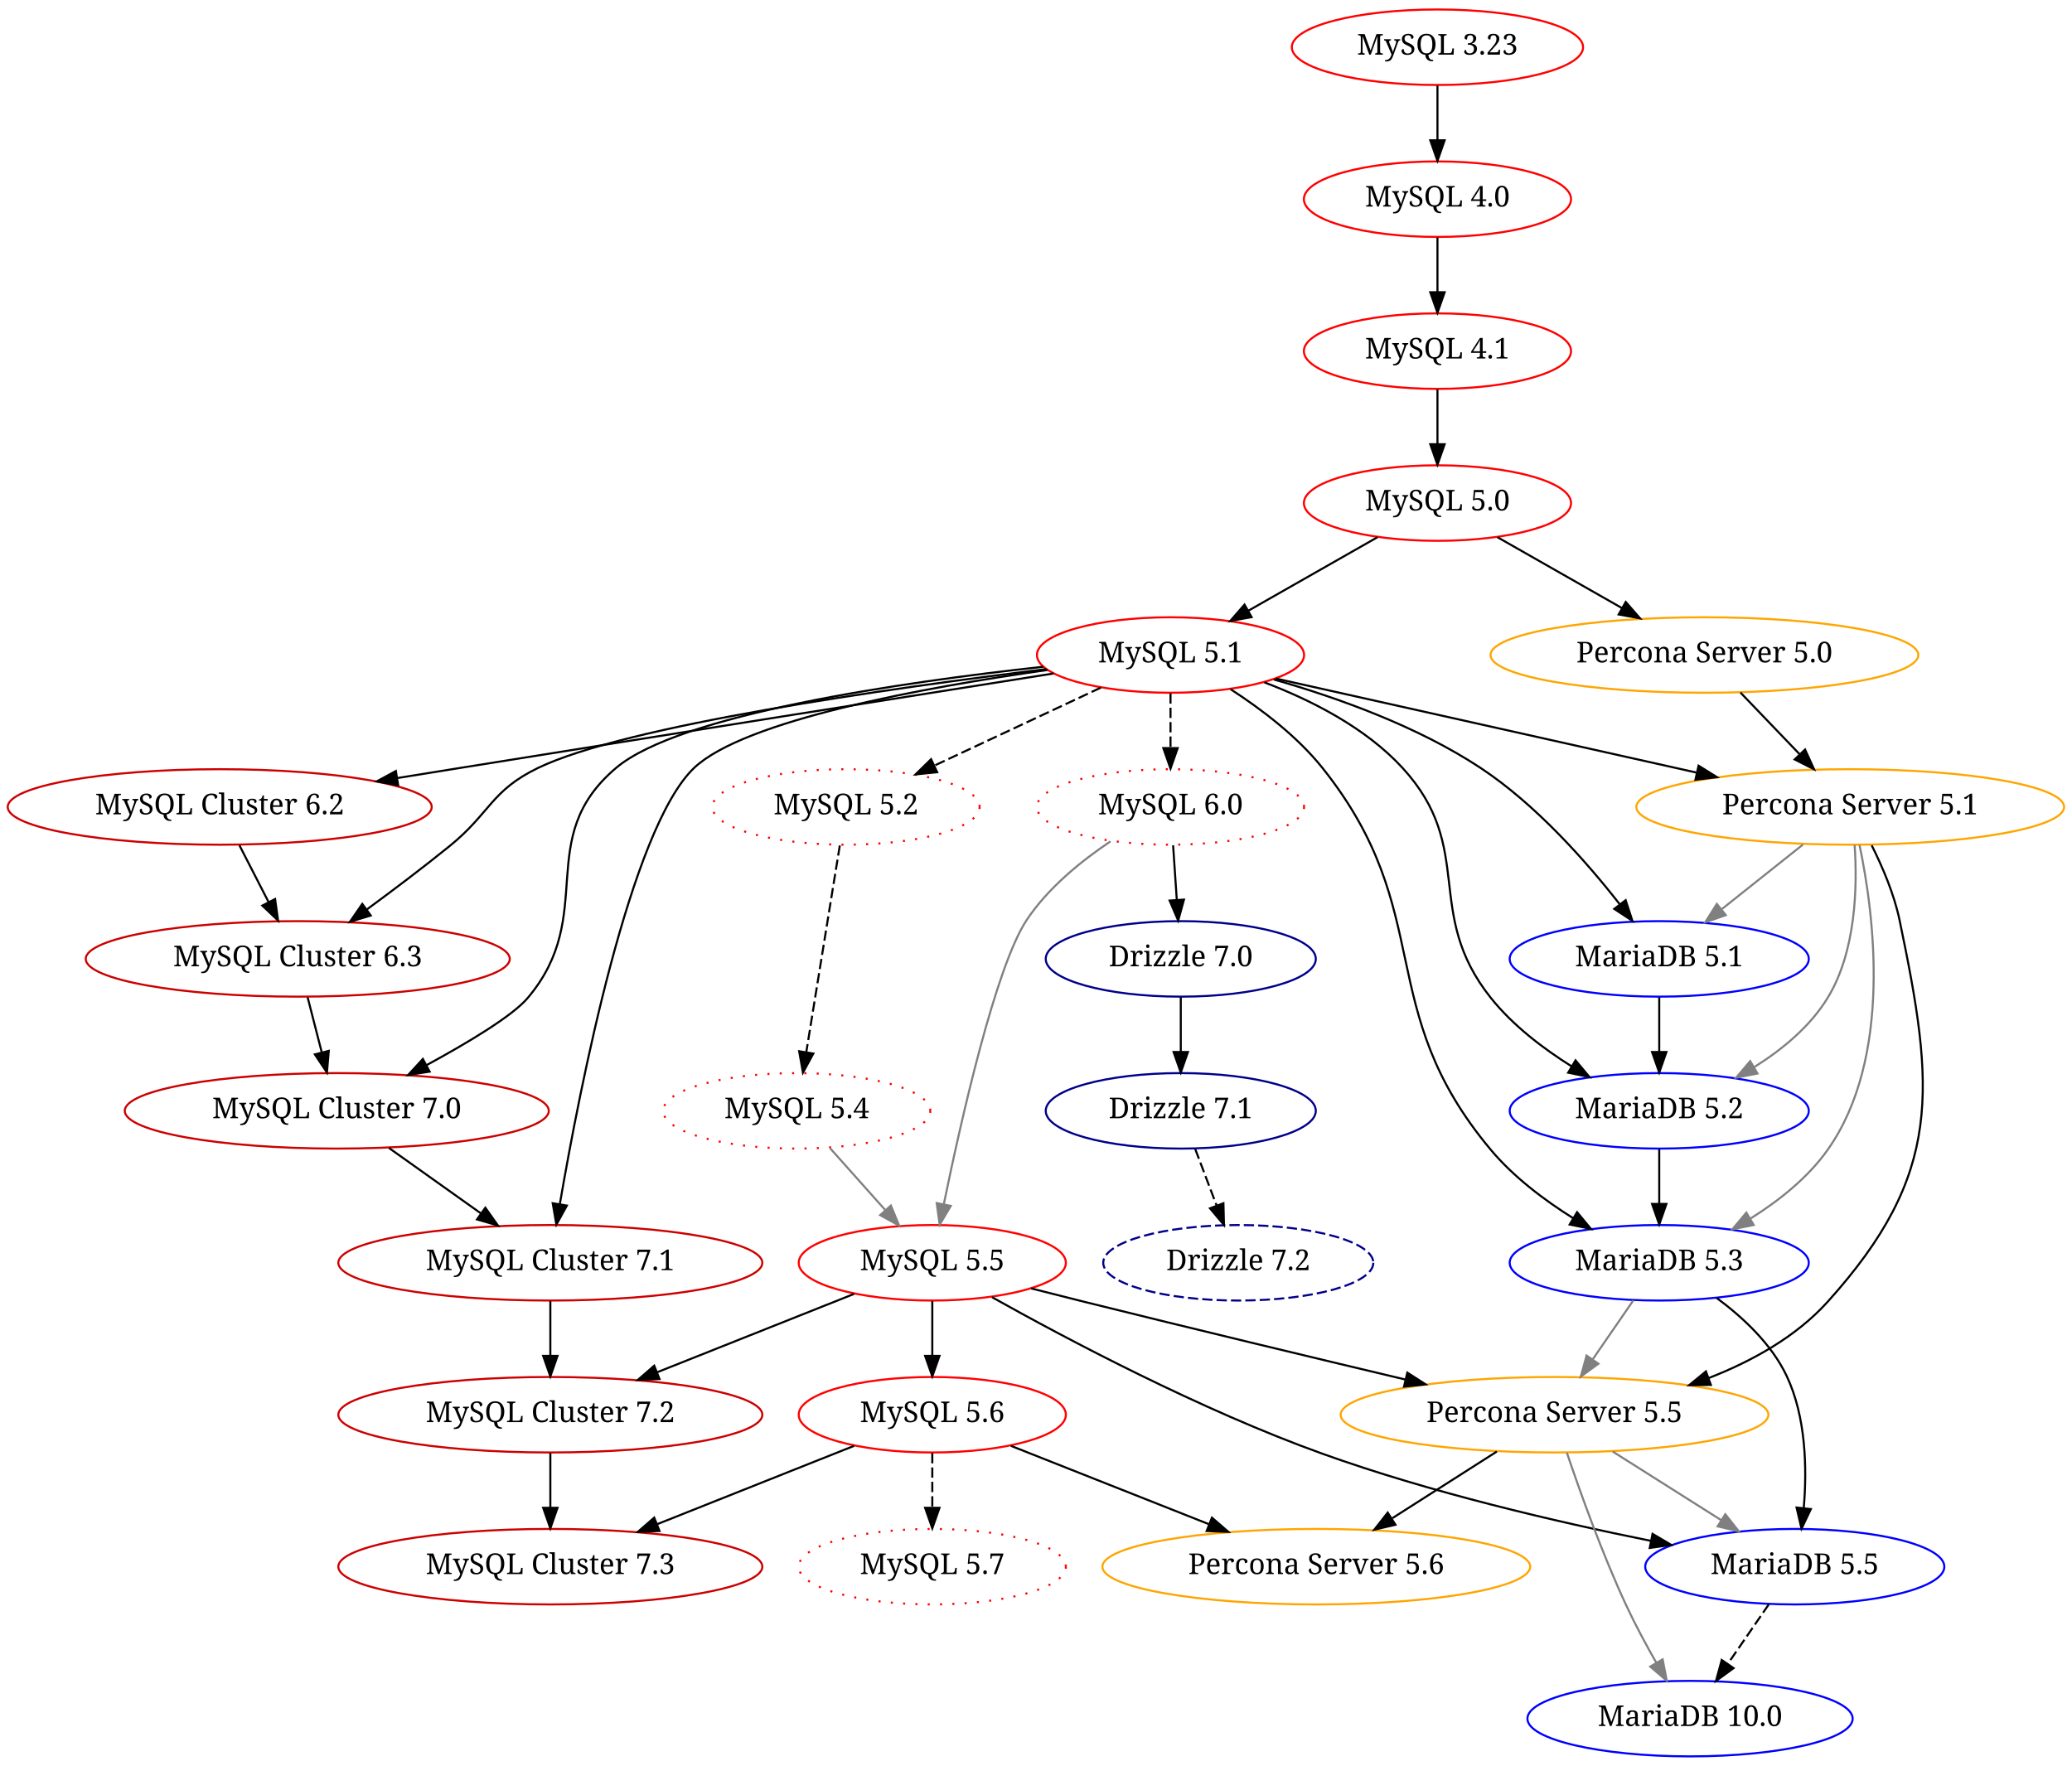
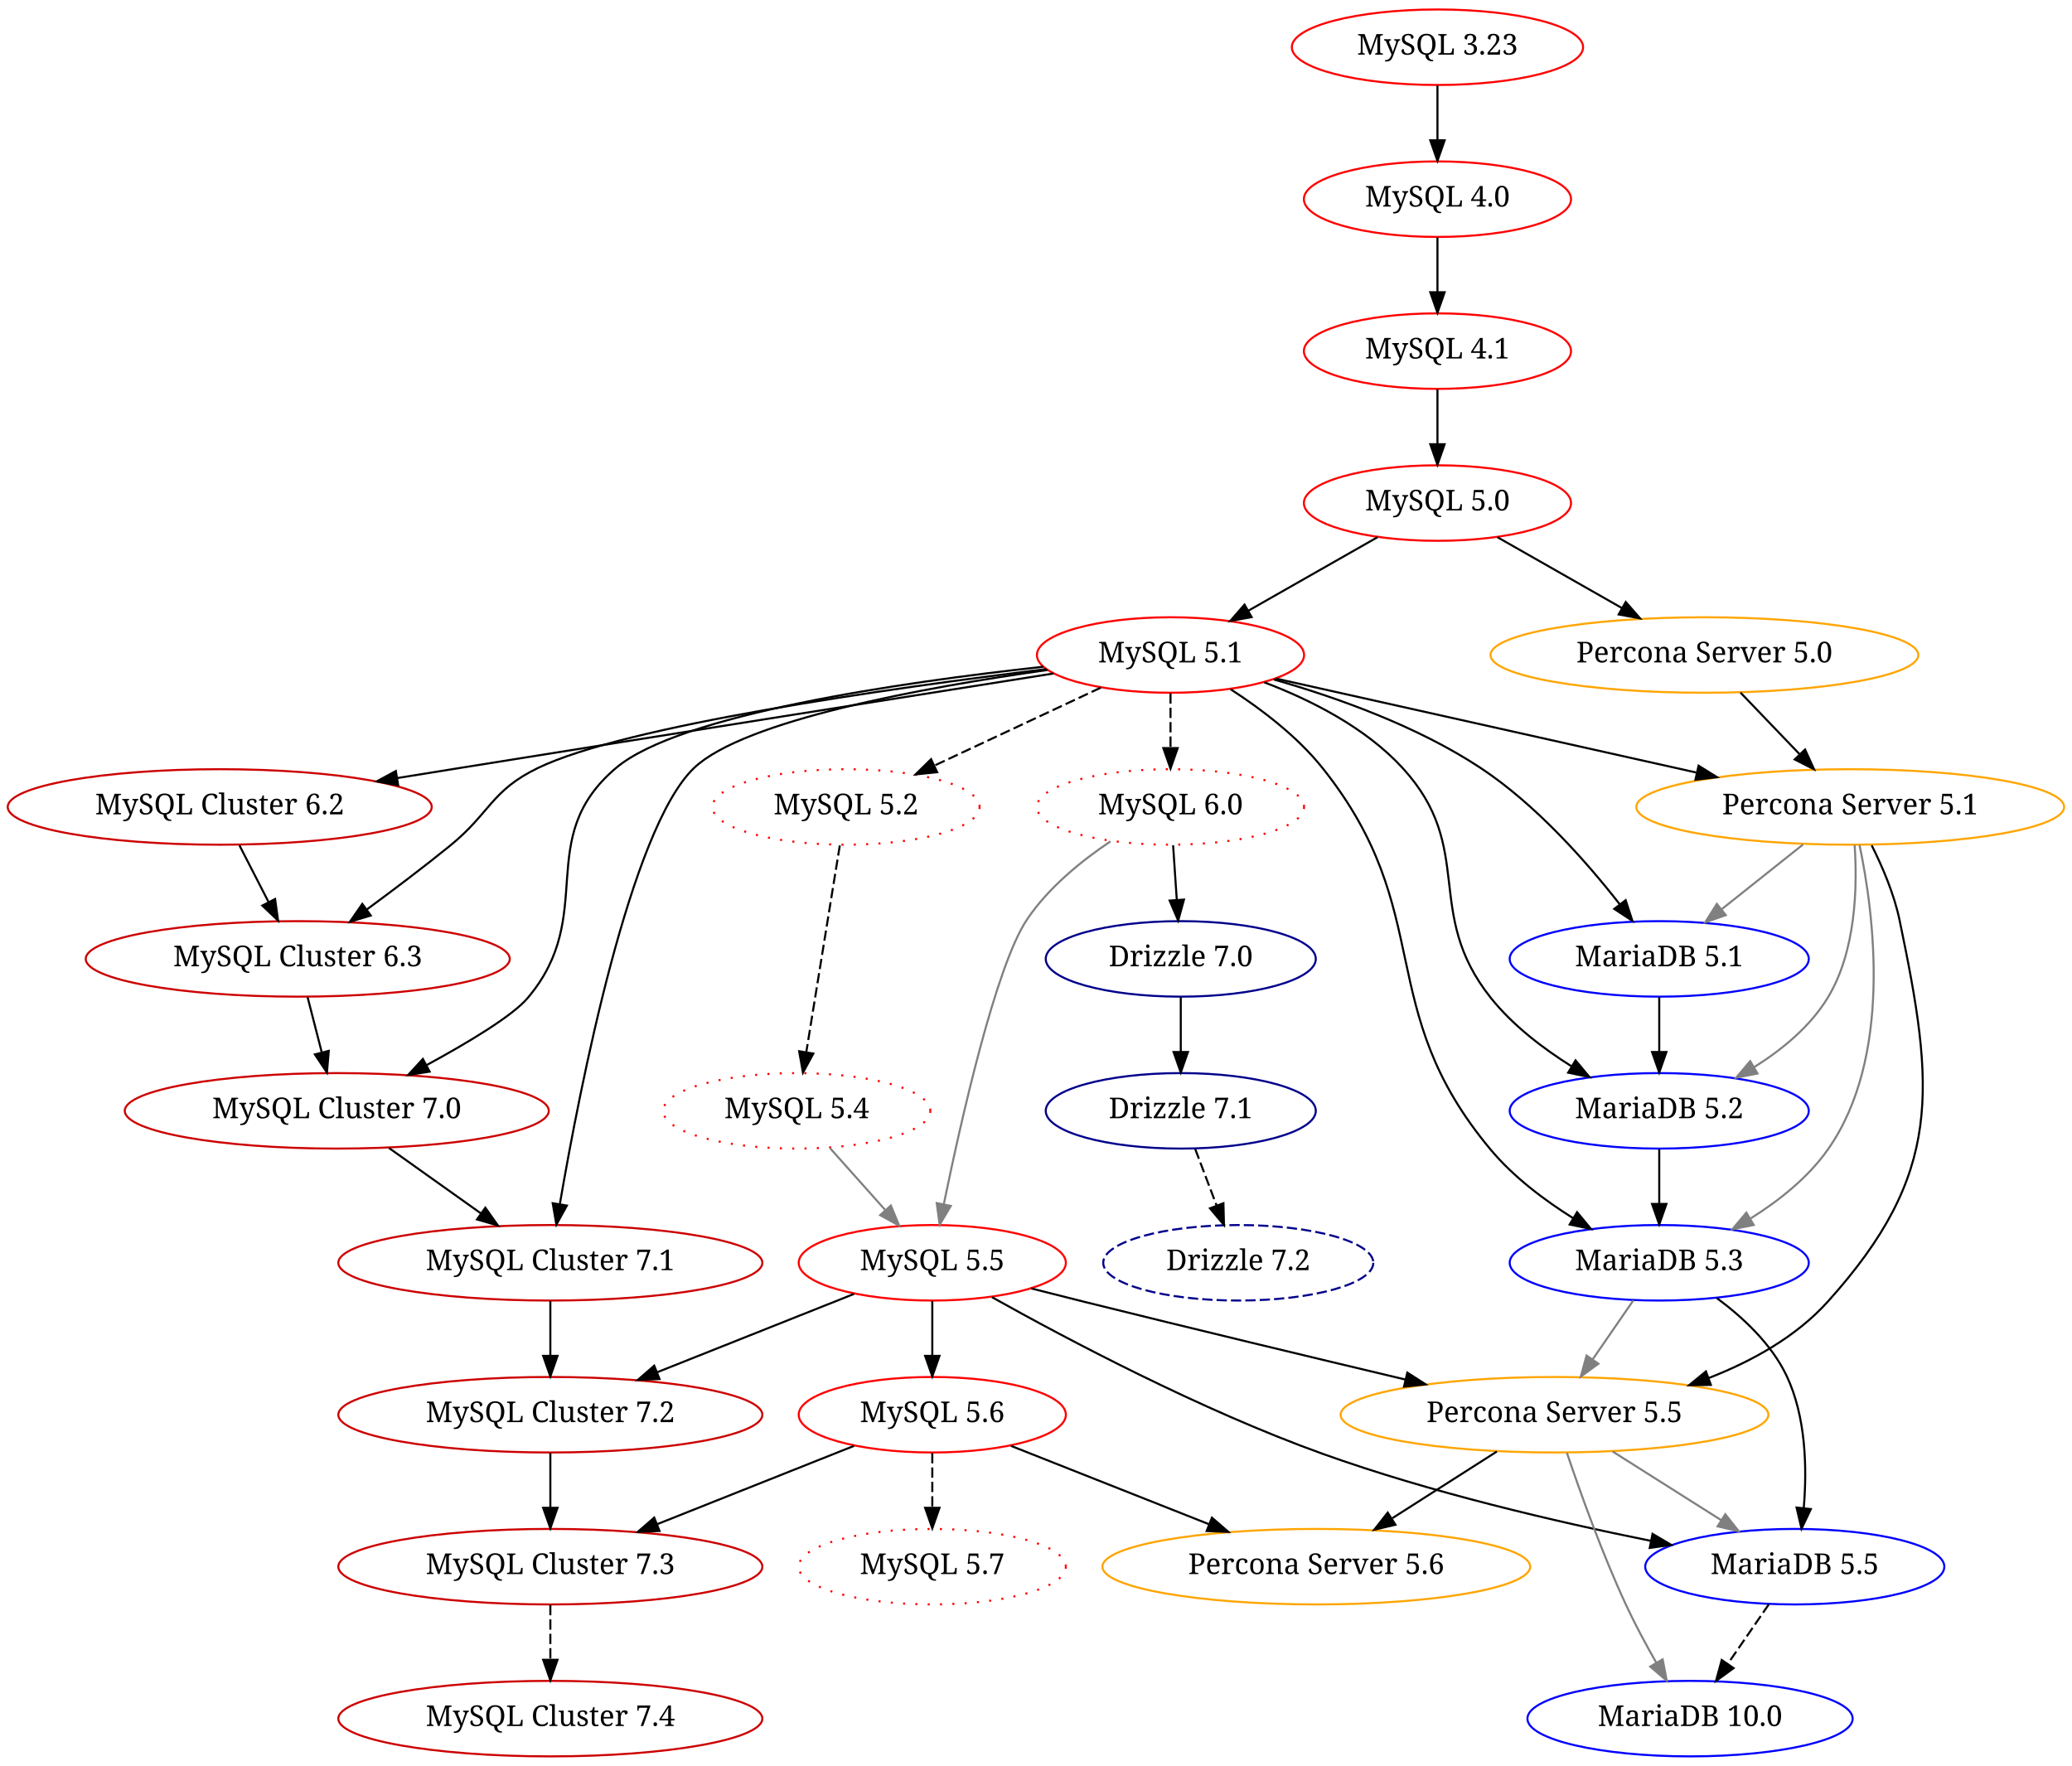
<svg xmlns="http://www.w3.org/2000/svg" width="1009pt" height="860pt" viewBox="0.00 0.00 1009.00 860.00">
  <g id="graph1" class="graph" transform="scale(1 1) rotate(0) translate(4 856)">
    <polygon fill="white" stroke="white" points="-4,5 -4,-856 1006,-856 1006,5 -4,5" />
    <g id="node1" class="node">
      <ellipse fill="none" stroke="red" cx="696" cy="-833" rx="70.918" ry="18.385" />
      <text text-anchor="middle" x="696" y="-829.4" font-family="Times Roman,serif" font-size="14.00">MySQL 3.23</text>
    </g>
    <g id="node2" class="node">
      <ellipse fill="none" stroke="red" cx="696" cy="-759" rx="65.054" ry="18.385" />
      <text text-anchor="middle" x="696" y="-755.4" font-family="Times Roman,serif" font-size="14.00">MySQL 4.0</text>
    </g>
    <g id="edge2" class="edge">
      <path fill="none" stroke="black" d="M696,-814.327C696,-806.264 696,-796.648 696,-787.711" />
      <polygon fill="black" stroke="black" points="699.5,-787.667 696,-777.667 692.5,-787.667 699.5,-787.667" />
    </g>
    <g id="node3" class="node">
      <ellipse fill="none" stroke="red" cx="696" cy="-685" rx="65.054" ry="18.385" />
      <text text-anchor="middle" x="696" y="-681.4" font-family="Times Roman,serif" font-size="14.00">MySQL 4.1</text>
    </g>
    <g id="edge4" class="edge">
      <path fill="none" stroke="black" d="M696,-740.327C696,-732.264 696,-722.648 696,-713.711" />
      <polygon fill="black" stroke="black" points="699.5,-713.667 696,-703.667 692.5,-713.667 699.5,-713.667" />
    </g>
    <g id="node4" class="node">
      <ellipse fill="none" stroke="red" cx="696" cy="-611" rx="65.054" ry="18.385" />
      <text text-anchor="middle" x="696" y="-607.4" font-family="Times Roman,serif" font-size="14.00">MySQL 5.0</text>
    </g>
    <g id="edge6" class="edge">
      <path fill="none" stroke="black" d="M696,-666.327C696,-658.264 696,-648.648 696,-639.711" />
      <polygon fill="black" stroke="black" points="699.5,-639.667 696,-629.667 692.5,-639.667 699.5,-639.667" />
    </g>
    <g id="node5" class="node">
      <ellipse fill="none" stroke="red" cx="566" cy="-537" rx="65.054" ry="18.385" />
      <text text-anchor="middle" x="566" y="-533.4" font-family="Times Roman,serif" font-size="14.00">MySQL 5.1</text>
    </g>
    <g id="edge8" class="edge">
      <path fill="none" stroke="black" d="M666.825,-594.393C648.259,-583.824 624.021,-570.028 603.963,-558.61" />
      <polygon fill="black" stroke="black" points="605.499,-555.457 595.077,-553.552 602.036,-561.54 605.499,-555.457" />
    </g>
-     <g id="node60" class="node">
+     <g id="node62" class="node">
      <ellipse fill="none" stroke="orange" cx="826" cy="-537" rx="104.151" ry="18.385" />
      <text text-anchor="middle" x="826" y="-533.4" font-family="Times Roman,serif" font-size="14.00">Percona Server 5.0</text>
    </g>
-     <g id="edge72" class="edge">
+     <g id="edge74" class="edge">
      <path fill="none" stroke="black" d="M725.175,-594.393C743.092,-584.194 766.291,-570.988 785.918,-559.816" />
      <polygon fill="black" stroke="black" points="787.693,-562.833 794.652,-554.844 784.23,-556.749 787.693,-562.833" />
    </g>
    <g id="node15" class="node">
      <ellipse fill="none" stroke="red" stroke-dasharray="1,5" cx="566" cy="-463" rx="65.054" ry="18.385" />
      <text text-anchor="middle" x="566" y="-459.4" font-family="Times Roman,serif" font-size="14.00">MySQL 6.0</text>
    </g>
    <g id="edge18" class="edge">
      <path fill="none" stroke="black" stroke-dasharray="5,2" d="M566,-518.327C566,-510.264 566,-500.648 566,-491.711" />
      <polygon fill="black" stroke="black" points="569.5,-491.667 566,-481.667 562.5,-491.667 569.5,-491.667" />
    </g>
    <g id="node17" class="node">
      <ellipse fill="none" stroke="red" stroke-dasharray="1,5" cx="408" cy="-463" rx="65.054" ry="18.385" />
      <text text-anchor="middle" x="408" y="-459.4" font-family="Times Roman,serif" font-size="14.00">MySQL 5.2</text>
    </g>
    <g id="edge16" class="edge">
      <path fill="none" stroke="black" stroke-dasharray="5,2" d="M532.105,-521.125C508.362,-510.005 476.445,-495.057 450.925,-483.104" />
      <polygon fill="black" stroke="black" points="452.379,-479.92 441.839,-478.849 449.41,-486.26 452.379,-479.92" />
    </g>
    <g id="node23" class="node">
      <ellipse fill="none" stroke="#cd0000" cx="103" cy="-463" rx="103.238" ry="18.385" />
      <text text-anchor="middle" x="103" y="-459.4" font-family="Times Roman,serif" font-size="14.00">MySQL Cluster 6.2</text>
    </g>
    <g id="edge24" class="edge">
      <path fill="none" stroke="black" d="M509.051,-528.007C440.471,-517.164 321.79,-498.355 220,-482 210.171,-480.421 199.879,-478.76 189.65,-477.105" />
      <polygon fill="black" stroke="black" points="189.892,-473.598 179.461,-475.455 188.773,-480.508 189.892,-473.598" />
    </g>
    <g id="node24" class="node">
      <ellipse fill="none" stroke="#cd0000" cx="141" cy="-389" rx="103.238" ry="18.385" />
      <text text-anchor="middle" x="141" y="-385.4" font-family="Times Roman,serif" font-size="14.00">MySQL Cluster 6.3</text>
    </g>
    <g id="edge26" class="edge">
      <path fill="none" stroke="black" d="M505.531,-530.137C428.642,-520.738 300.731,-502.653 258,-482 235.037,-470.901 234.808,-460.066 215,-444 202.048,-433.495 187.383,-422.432 174.544,-413.004" />
      <polygon fill="black" stroke="black" points="176.548,-410.134 166.406,-407.067 172.422,-415.789 176.548,-410.134" />
    </g>
    <g id="node25" class="node">
      <ellipse fill="none" stroke="#cd0000" cx="160" cy="-315" rx="103.238" ry="18.385" />
      <text text-anchor="middle" x="160" y="-311.4" font-family="Times Roman,serif" font-size="14.00">MySQL Cluster 7.0</text>
    </g>
    <g id="edge30" class="edge">
      <path fill="none" stroke="black" d="M504.024,-531.278C434.317,-523.677 326.804,-508.082 296,-482 255.307,-447.545 287.417,-410.725 253,-370 245.617,-361.264 224.163,-348.37 203.72,-337.262" />
      <polygon fill="black" stroke="black" points="205.228,-334.099 194.759,-332.467 201.925,-340.271 205.228,-334.099" />
    </g>
    <g id="node26" class="node">
      <ellipse fill="none" stroke="#cd0000" cx="264" cy="-241" rx="103.238" ry="18.385" />
      <text text-anchor="middle" x="264" y="-237.4" font-family="Times Roman,serif" font-size="14.00">MySQL Cluster 7.1</text>
    </g>
    <g id="edge34" class="edge">
      <path fill="none" stroke="black" d="M506.07,-529.704C445.815,-521.192 358.443,-505.252 334,-482 303.084,-452.589 278.497,-327.094 268.654,-269.769" />
      <polygon fill="black" stroke="black" points="272.05,-268.858 266.937,-259.579 265.147,-270.021 272.05,-268.858" />
    </g>
-     <g id="node40" class="node">
+     <g id="node42" class="node">
      <ellipse fill="none" stroke="blue" cx="804" cy="-389" rx="72.832" ry="18.385" />
      <text text-anchor="middle" x="804" y="-385.4" font-family="Times Roman,serif" font-size="14.00">MariaDB 5.1</text>
    </g>
-     <g id="edge46" class="edge">
+     <g id="edge48" class="edge">
      <path fill="none" stroke="black" d="M616.337,-525.081C647.09,-516.294 686.276,-502.306 717,-482 744.073,-464.107 768.701,-436.16 784.788,-415.57" />
      <polygon fill="black" stroke="black" points="787.645,-417.595 790.935,-407.524 782.083,-413.346 787.645,-417.595" />
    </g>
-     <g id="node41" class="node">
+     <g id="node43" class="node">
      <ellipse fill="none" stroke="blue" cx="804" cy="-315" rx="72.832" ry="18.385" />
      <text text-anchor="middle" x="804" y="-311.4" font-family="Times Roman,serif" font-size="14.00">MariaDB 5.2</text>
    </g>
-     <g id="edge50" class="edge">
+     <g id="edge52" class="edge">
      <path fill="none" stroke="black" d="M611.681,-523.693C634.501,-515.028 661.008,-501.617 679,-482 715.04,-442.704 688.752,-411.685 722,-370 732.622,-356.683 747.354,-345.417 761.404,-336.616" />
      <polygon fill="black" stroke="black" points="763.238,-339.598 770.021,-331.459 759.643,-333.591 763.238,-339.598" />
    </g>
-     <g id="node42" class="node">
+     <g id="node44" class="node">
      <ellipse fill="none" stroke="blue" cx="804" cy="-241" rx="72.832" ry="18.385" />
      <text text-anchor="middle" x="804" y="-237.4" font-family="Times Roman,serif" font-size="14.00">MariaDB 5.3</text>
    </g>
-     <g id="edge56" class="edge">
+     <g id="edge58" class="edge">
      <path fill="none" stroke="black" d="M595.224,-520.352C610.158,-510.688 627.721,-497.39 640,-482 696.345,-411.38 663.965,-365.238 722,-296 733.034,-282.836 747.993,-271.551 762.114,-262.691" />
      <polygon fill="black" stroke="black" points="763.991,-265.646 770.756,-257.492 760.383,-259.648 763.991,-265.646" />
    </g>
-     <g id="node46" class="node">
+     <g id="node48" class="node">
      <ellipse fill="none" stroke="orange" cx="897" cy="-463" rx="104.151" ry="18.385" />
      <text text-anchor="middle" x="897" y="-459.4" font-family="Times Roman,serif" font-size="14.00">Percona Server 5.1</text>
    </g>
-     <g id="edge74" class="edge">
+     <g id="edge76" class="edge">
      <path fill="none" stroke="black" d="M617.356,-525.519C672.254,-513.245 759.822,-493.668 822.337,-479.692" />
      <polygon fill="black" stroke="black" points="823.151,-483.096 832.147,-477.499 821.624,-476.265 823.151,-483.096" />
    </g>
    <g id="node6" class="node">
      <ellipse fill="none" stroke="red" cx="450" cy="-241" rx="65.054" ry="18.385" />
      <text text-anchor="middle" x="450" y="-237.4" font-family="Times Roman,serif" font-size="14.00">MySQL 5.5</text>
    </g>
    <g id="node7" class="node">
      <ellipse fill="none" stroke="red" cx="450" cy="-167" rx="65.054" ry="18.385" />
      <text text-anchor="middle" x="450" y="-163.4" font-family="Times Roman,serif" font-size="14.00">MySQL 5.6</text>
    </g>
    <g id="edge10" class="edge">
      <path fill="none" stroke="black" d="M450,-222.327C450,-214.264 450,-204.648 450,-195.711" />
      <polygon fill="black" stroke="black" points="453.5,-195.667 450,-185.667 446.5,-195.667 453.5,-195.667" />
    </g>
    <g id="node27" class="node">
      <ellipse fill="none" stroke="#cd0000" cx="264" cy="-167" rx="103.238" ry="18.385" />
      <text text-anchor="middle" x="264" y="-163.4" font-family="Times Roman,serif" font-size="14.00">MySQL Cluster 7.2</text>
    </g>
    <g id="edge38" class="edge">
      <path fill="none" stroke="black" d="M411.911,-225.846C384.291,-214.858 346.603,-199.864 316.184,-187.761" />
      <polygon fill="black" stroke="black" points="317.17,-184.387 306.585,-183.942 314.582,-190.891 317.17,-184.387" />
    </g>
-     <g id="node43" class="node">
+     <g id="node45" class="node">
      <ellipse fill="none" stroke="blue" cx="870" cy="-93" rx="72.832" ry="18.385" />
      <text text-anchor="middle" x="870" y="-89.4" font-family="Times Roman,serif" font-size="14.00">MariaDB 5.5</text>
    </g>
-     <g id="edge62" class="edge">
+     <g id="edge64" class="edge">
      <path fill="none" stroke="black" d="M479.063,-224.253C515.599,-203.798 580.726,-169.299 640,-148 692.375,-129.18 753.771,-114.87 799.95,-105.571" />
      <polygon fill="black" stroke="black" points="800.732,-108.984 809.86,-103.605 799.37,-102.118 800.732,-108.984" />
    </g>
-     <g id="node56" class="node">
+     <g id="node58" class="node">
      <ellipse fill="none" stroke="orange" cx="753" cy="-167" rx="104.151" ry="18.385" />
      <text text-anchor="middle" x="753" y="-163.4" font-family="Times Roman,serif" font-size="14.00">Percona Server 5.5</text>
    </g>
-     <g id="edge78" class="edge">
+     <g id="edge80" class="edge">
      <path fill="none" stroke="black" d="M498.138,-228.524C506.744,-226.327 515.633,-224.079 524,-222 576.201,-209.031 635.223,-194.867 680.272,-184.161" />
      <polygon fill="black" stroke="black" points="681.323,-187.509 690.244,-181.794 679.706,-180.698 681.323,-187.509" />
    </g>
    <g id="node18" class="node">
      <ellipse fill="none" stroke="red" stroke-dasharray="1,5" cx="450" cy="-93" rx="65.054" ry="18.385" />
      <text text-anchor="middle" x="450" y="-89.4" font-family="Times Roman,serif" font-size="14.00">MySQL 5.7</text>
    </g>
    <g id="edge22" class="edge">
      <path fill="none" stroke="black" stroke-dasharray="5,2" d="M450,-148.327C450,-140.264 450,-130.648 450,-121.711" />
      <polygon fill="black" stroke="black" points="453.5,-121.667 450,-111.667 446.5,-121.667 453.5,-121.667" />
    </g>
    <g id="node28" class="node">
      <ellipse fill="none" stroke="#cd0000" cx="264" cy="-93" rx="103.238" ry="18.385" />
      <text text-anchor="middle" x="264" y="-89.4" font-family="Times Roman,serif" font-size="14.00">MySQL Cluster 7.3</text>
    </g>
    <g id="edge42" class="edge">
      <path fill="none" stroke="black" d="M411.911,-151.846C384.291,-140.858 346.603,-125.864 316.184,-113.761" />
      <polygon fill="black" stroke="black" points="317.17,-110.387 306.585,-109.942 314.582,-116.891 317.17,-110.387" />
    </g>
-     <g id="node61" class="node">
+     <g id="node63" class="node">
      <ellipse fill="none" stroke="orange" cx="637" cy="-93" rx="104.151" ry="18.385" />
      <text text-anchor="middle" x="637" y="-89.4" font-family="Times Roman,serif" font-size="14.00">Percona Server 5.6</text>
    </g>
-     <g id="edge84" class="edge">
+     <g id="edge86" class="edge">
      <path fill="none" stroke="black" d="M488.293,-151.846C516.062,-140.858 553.952,-125.864 584.536,-113.761" />
      <polygon fill="black" stroke="black" points="586.176,-116.876 594.186,-109.942 583.6,-110.367 586.176,-116.876" />
    </g>
    <g id="node13" class="node">
      <ellipse fill="none" stroke="red" stroke-dasharray="1,5" cx="384" cy="-315" rx="65.054" ry="18.385" />
      <text text-anchor="middle" x="384" y="-311.4" font-family="Times Roman,serif" font-size="14.00">MySQL 5.4</text>
    </g>
    <g id="edge12" class="edge">
      <path fill="none" stroke="grey" d="M400.315,-296.708C408.387,-287.657 418.267,-276.579 427.084,-266.693" />
      <polygon fill="grey" stroke="grey" points="429.829,-268.874 433.873,-259.082 424.605,-264.215 429.829,-268.874" />
    </g>
    <g id="edge14" class="edge">
      <path fill="none" stroke="grey" d="M536.77,-446.238C522.559,-436.711 506.355,-423.572 496,-408 480.912,-385.309 464.134,-311.055 455.619,-269.613" />
      <polygon fill="grey" stroke="grey" points="459.005,-268.698 453.59,-259.592 452.144,-270.088 459.005,-268.698" />
    </g>
-     <g id="node70" class="node">
+     <g id="node72" class="node">
      <ellipse fill="none" stroke="#00008b" cx="571" cy="-389" rx="65.761" ry="18.385" />
      <text text-anchor="middle" x="571" y="-385.4" font-family="Times Roman,serif" font-size="14.00">Drizzle 7.0</text>
    </g>
-     <g id="edge88" class="edge">
+     <g id="edge90" class="edge">
      <path fill="none" stroke="black" d="M567.262,-444.327C567.806,-436.264 568.456,-426.648 569.06,-417.711" />
      <polygon fill="black" stroke="black" points="572.556,-417.881 569.739,-407.667 565.572,-417.409 572.556,-417.881" />
    </g>
    <g id="edge20" class="edge">
      <path fill="none" stroke="black" stroke-dasharray="5,2" d="M404.96,-444.256C400.849,-418.901 393.477,-373.439 388.662,-343.75" />
      <polygon fill="black" stroke="black" points="392.071,-342.903 387.015,-333.592 385.161,-344.023 392.071,-342.903" />
    </g>
    <g id="edge28" class="edge">
      <path fill="none" stroke="black" d="M112.589,-444.327C116.864,-436.001 121.99,-426.019 126.704,-416.84" />
      <polygon fill="black" stroke="black" points="129.959,-418.162 131.414,-407.667 123.732,-414.964 129.959,-418.162" />
    </g>
    <g id="edge32" class="edge">
      <path fill="none" stroke="black" d="M145.795,-370.327C147.887,-362.176 150.387,-352.438 152.703,-343.42" />
      <polygon fill="black" stroke="black" points="156.11,-344.224 155.207,-333.667 149.33,-342.483 156.11,-344.224" />
    </g>
    <g id="edge36" class="edge">
      <path fill="none" stroke="black" d="M185.441,-296.898C198.913,-287.312 215.637,-275.412 230.186,-265.06" />
      <polygon fill="black" stroke="black" points="232.342,-267.821 238.461,-259.172 228.284,-262.118 232.342,-267.821" />
    </g>
    <g id="edge40" class="edge">
      <path fill="none" stroke="black" d="M264,-222.327C264,-214.264 264,-204.648 264,-195.711" />
      <polygon fill="black" stroke="black" points="267.5,-195.667 264,-185.667 260.5,-195.667 267.5,-195.667" />
    </g>
    <g id="edge44" class="edge">
      <path fill="none" stroke="black" d="M264,-148.327C264,-140.264 264,-130.648 264,-121.711" />
      <polygon fill="black" stroke="black" points="267.5,-121.667 264,-111.667 260.5,-121.667 267.5,-121.667" />
    </g>
-     <g id="edge52" class="edge">
+     <g id="node29" class="node">
+       <ellipse fill="none" stroke="#cd0000" cx="264" cy="-19" rx="103.238" ry="18.385" />
+       <text text-anchor="middle" x="264" y="-15.4" font-family="Times Roman,serif" font-size="14.00">MySQL Cluster 7.4</text>
+     </g>
+     <g id="edge46" class="edge">
+       <path fill="none" stroke="black" stroke-dasharray="5,2" d="M264,-74.327C264,-66.264 264,-56.648 264,-47.712" />
+       <polygon fill="black" stroke="black" points="267.5,-47.667 264,-37.667 260.5,-47.667 267.5,-47.667" />
+     </g>
+     <g id="edge54" class="edge">
      <path fill="none" stroke="black" d="M804,-370.327C804,-362.264 804,-352.648 804,-343.711" />
      <polygon fill="black" stroke="black" points="807.5,-343.667 804,-333.667 800.5,-343.667 807.5,-343.667" />
    </g>
-     <g id="edge58" class="edge">
+     <g id="edge60" class="edge">
      <path fill="none" stroke="black" d="M804,-296.327C804,-288.264 804,-278.648 804,-269.711" />
      <polygon fill="black" stroke="black" points="807.5,-269.667 804,-259.667 800.5,-269.667 807.5,-269.667" />
    </g>
-     <g id="edge64" class="edge">
+     <g id="edge66" class="edge">
      <path fill="none" stroke="black" d="M831.944,-223.889C844.73,-214.433 858.644,-201.462 866,-186 875.505,-166.023 875.988,-140.817 874.38,-121.688" />
      <polygon fill="black" stroke="black" points="877.832,-121.053 873.281,-111.485 870.872,-121.803 877.832,-121.053" />
    </g>
-     <g id="edge82" class="edge">
+     <g id="edge84" class="edge">
      <path fill="none" stroke="grey" d="M791.393,-222.708C785.431,-214.057 778.193,-203.554 771.615,-194.01" />
      <polygon fill="grey" stroke="grey" points="774.373,-191.843 765.816,-185.596 768.609,-195.816 774.373,-191.843" />
    </g>
-     <g id="node44" class="node">
+     <g id="node46" class="node">
      <ellipse fill="none" stroke="blue" cx="819" cy="-19" rx="79.196" ry="18.385" />
      <text text-anchor="middle" x="819" y="-15.4" font-family="Times Roman,serif" font-size="14.00">MariaDB 10.0</text>
    </g>
-     <g id="edge68" class="edge">
+     <g id="edge70" class="edge">
      <path fill="none" stroke="black" stroke-dasharray="5,2" d="M857.393,-74.708C851.386,-65.991 844.083,-55.395 837.466,-45.794" />
      <polygon fill="black" stroke="black" points="840.195,-43.586 831.638,-37.338 834.431,-47.558 840.195,-43.586" />
    </g>
-     <g id="edge48" class="edge">
+     <g id="edge50" class="edge">
      <path fill="none" stroke="grey" d="M874.011,-444.708C862.098,-435.228 847.39,-423.526 834.535,-413.297" />
      <polygon fill="grey" stroke="grey" points="836.408,-410.314 826.403,-406.826 832.049,-415.792 836.408,-410.314" />
    </g>
-     <g id="edge54" class="edge">
+     <g id="edge56" class="edge">
      <path fill="none" stroke="grey" d="M899.149,-444.413C900.513,-424.517 899.911,-392.747 886,-370 877.49,-356.084 863.977,-344.915 850.356,-336.372" />
      <polygon fill="grey" stroke="grey" points="851.836,-333.183 841.441,-331.136 848.291,-339.218 851.836,-333.183" />
    </g>
-     <g id="edge60" class="edge">
+     <g id="edge62" class="edge">
      <path fill="none" stroke="grey" d="M901.541,-444.41C908.498,-411.23 917.881,-341.07 886,-296 876.418,-282.454 862.358,-271.288 848.578,-262.64" />
      <polygon fill="grey" stroke="grey" points="849.998,-259.413 839.612,-257.32 846.426,-265.433 849.998,-259.413" />
    </g>
-     <g id="edge80" class="edge">
+     <g id="edge82" class="edge">
      <path fill="none" stroke="black" d="M907.457,-444.298C912.648,-433.945 918.361,-420.646 921,-408 938.184,-325.656 942.335,-284.467 886,-222 870.69,-205.024 849.337,-193.157 828.215,-184.916" />
      <polygon fill="black" stroke="black" points="829.142,-181.528 818.549,-181.379 826.737,-188.102 829.142,-181.528" />
    </g>
-     <g id="edge66" class="edge">
+     <g id="edge68" class="edge">
      <path fill="none" stroke="grey" d="M781.322,-149.087C797.218,-139.033 817.206,-126.391 834.18,-115.655" />
      <polygon fill="grey" stroke="grey" points="836.163,-118.542 842.744,-110.239 832.422,-112.626 836.163,-118.542" />
    </g>
-     <g id="edge70" class="edge">
+     <g id="edge72" class="edge">
      <path fill="none" stroke="grey" d="M759.03,-148.482C765.44,-129.464 776.255,-99.169 788,-74 792.334,-64.711 797.639,-54.87 802.626,-46.118" />
      <polygon fill="grey" stroke="grey" points="805.658,-47.867 807.655,-37.462 799.605,-44.351 805.658,-47.867" />
    </g>
-     <g id="edge86" class="edge">
+     <g id="edge88" class="edge">
      <path fill="none" stroke="black" d="M724.92,-149.087C709.644,-139.342 690.556,-127.165 674.073,-116.65" />
      <polygon fill="black" stroke="black" points="675.537,-113.432 665.224,-111.005 671.772,-119.334 675.537,-113.432" />
    </g>
-     <g id="edge76" class="edge">
+     <g id="edge78" class="edge">
      <path fill="none" stroke="black" d="M843.551,-518.708C852.255,-509.636 862.913,-498.527 872.416,-488.623" />
      <polygon fill="black" stroke="black" points="875.007,-490.977 879.405,-481.338 869.956,-486.131 875.007,-490.977" />
    </g>
-     <g id="node71" class="node">
+     <g id="node73" class="node">
      <ellipse fill="none" stroke="#00008b" cx="571" cy="-315" rx="65.761" ry="18.385" />
      <text text-anchor="middle" x="571" y="-311.4" font-family="Times Roman,serif" font-size="14.00">Drizzle 7.1</text>
    </g>
-     <g id="edge90" class="edge">
+     <g id="edge92" class="edge">
      <path fill="none" stroke="black" d="M571,-370.327C571,-362.264 571,-352.648 571,-343.711" />
      <polygon fill="black" stroke="black" points="574.5,-343.667 571,-333.667 567.5,-343.667 574.5,-343.667" />
    </g>
-     <g id="node72" class="node">
+     <g id="node74" class="node">
      <ellipse fill="none" stroke="#00008b" stroke-dasharray="5,2" cx="599" cy="-241" rx="65.761" ry="18.385" />
      <text text-anchor="middle" x="599" y="-237.4" font-family="Times Roman,serif" font-size="14.00">Drizzle 7.2</text>
    </g>
-     <g id="edge92" class="edge">
+     <g id="edge94" class="edge">
      <path fill="none" stroke="black" stroke-dasharray="5,2" d="M578.066,-296.327C581.206,-288.026 584.97,-278.078 588.435,-268.921" />
      <polygon fill="black" stroke="black" points="591.768,-270.003 592.034,-259.411 585.221,-267.525 591.768,-270.003" />
    </g>
  </g>
</svg>
